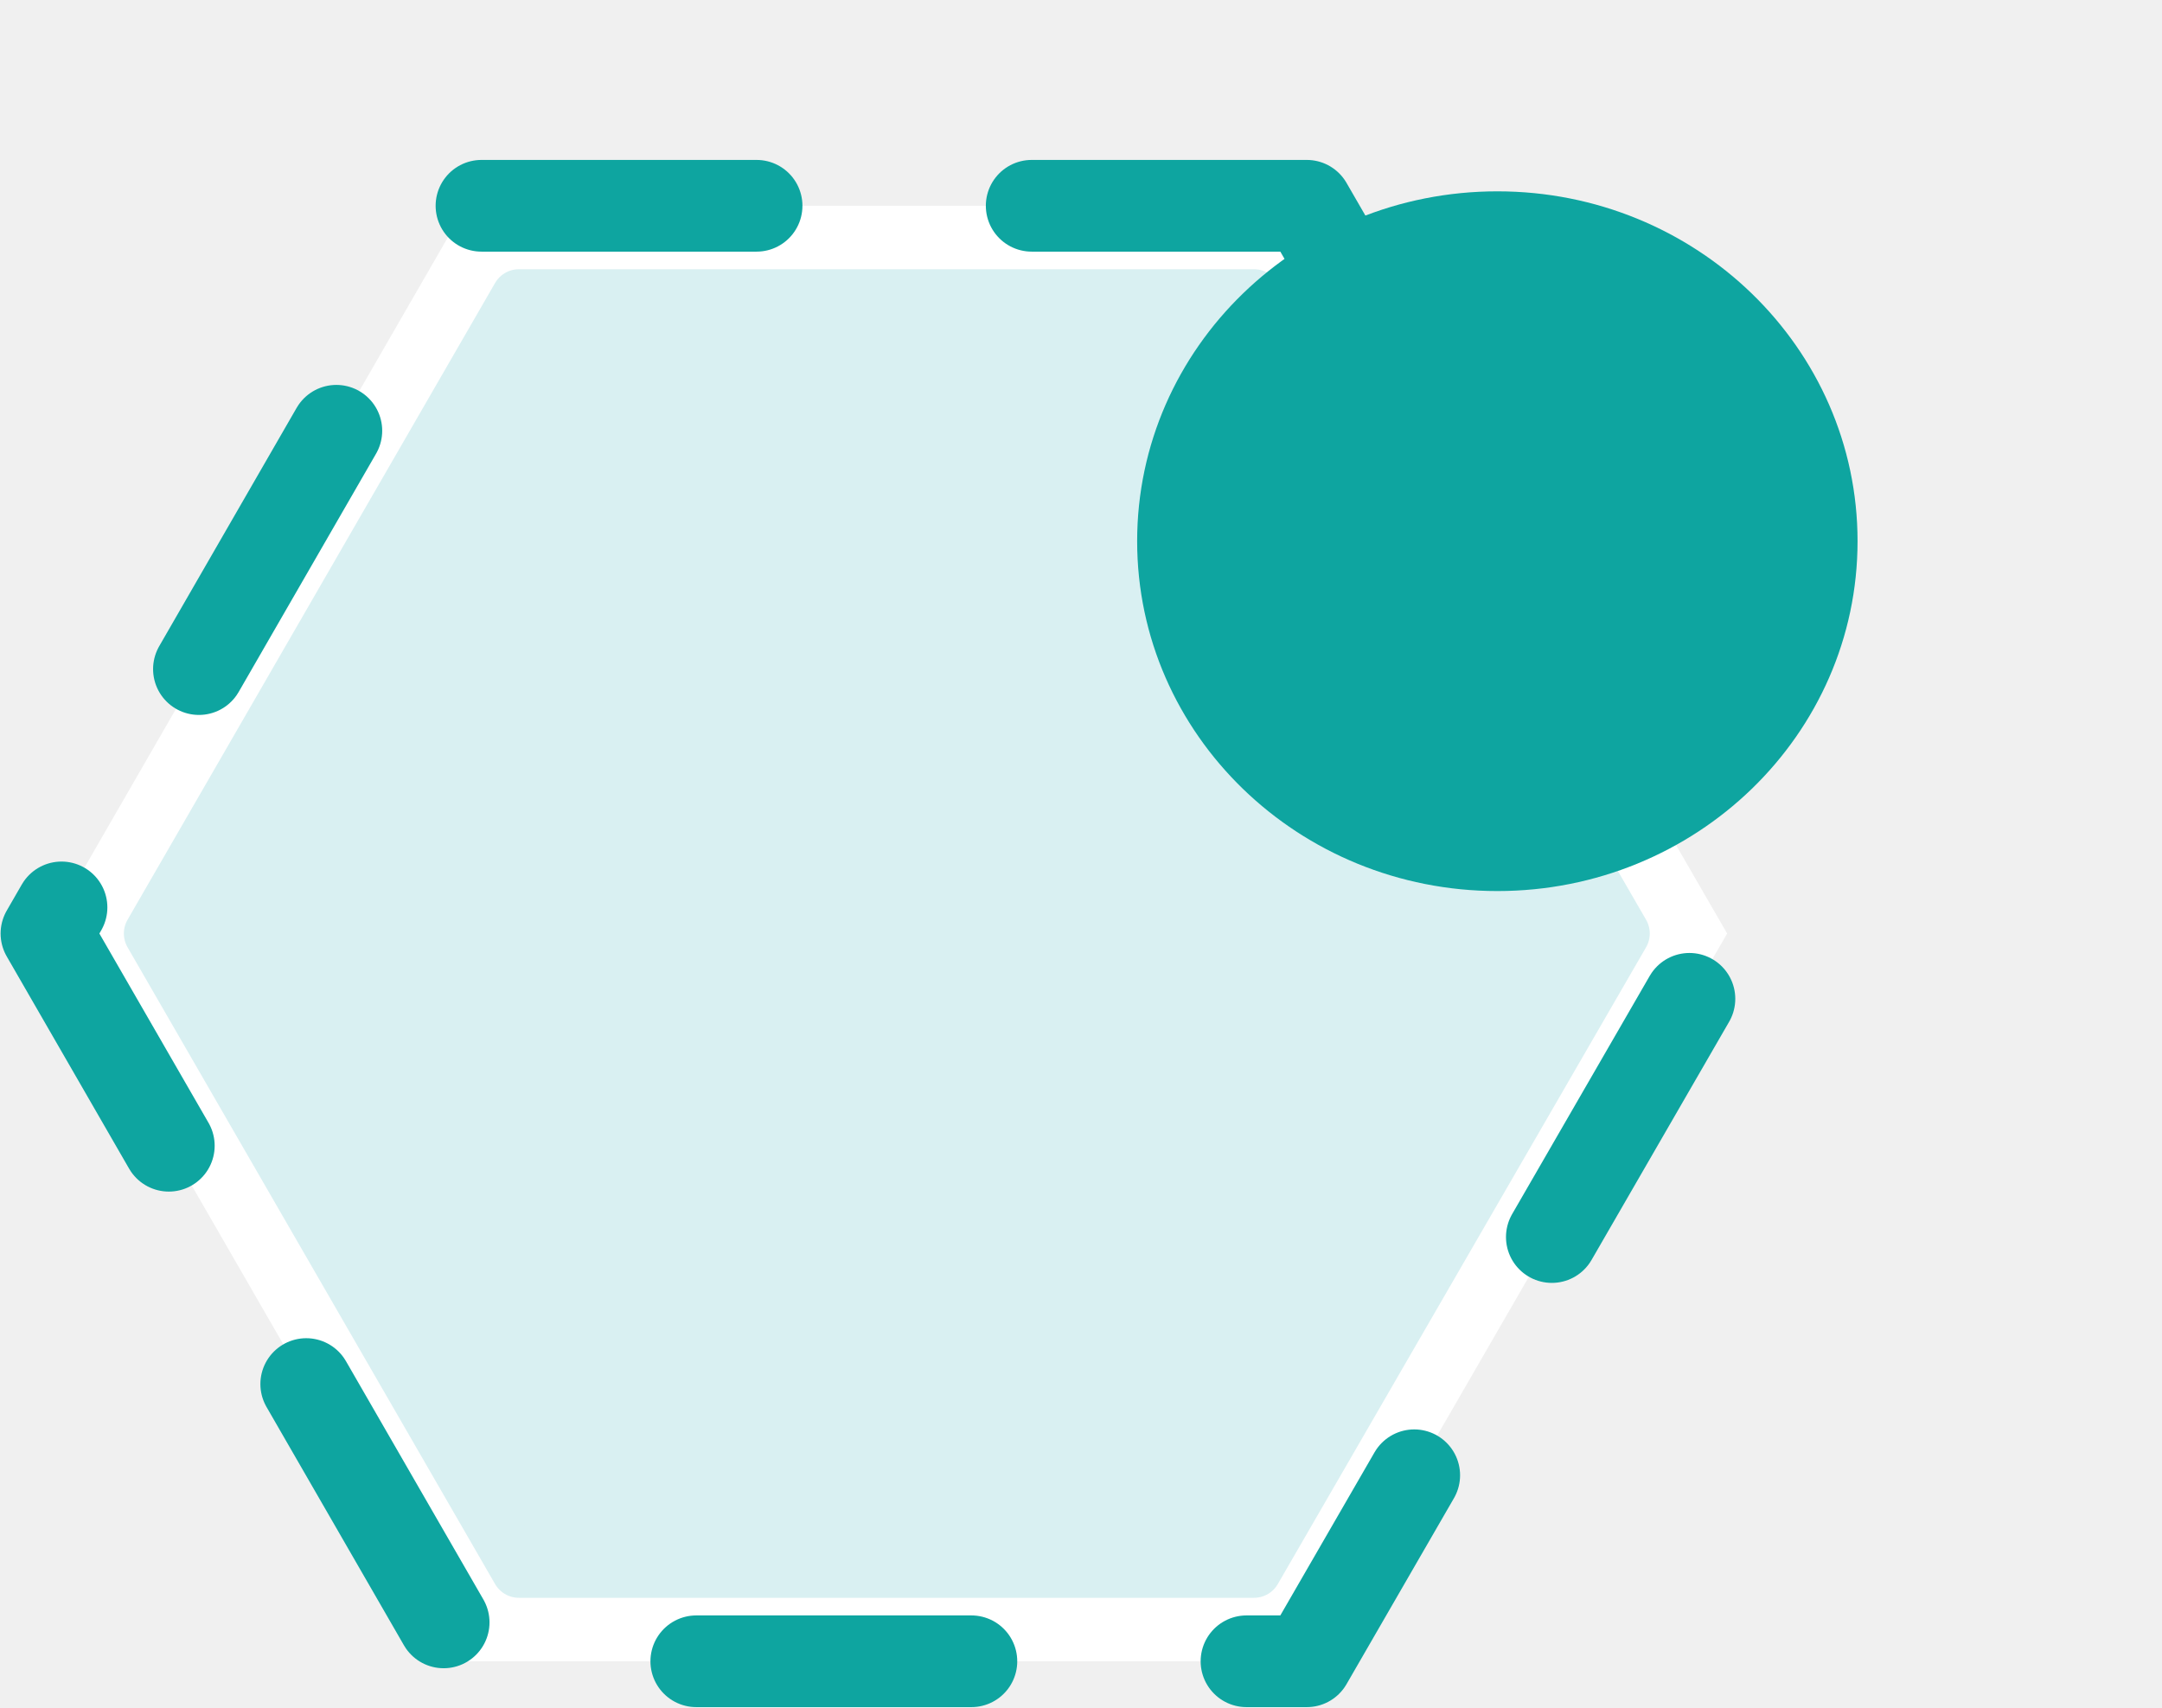
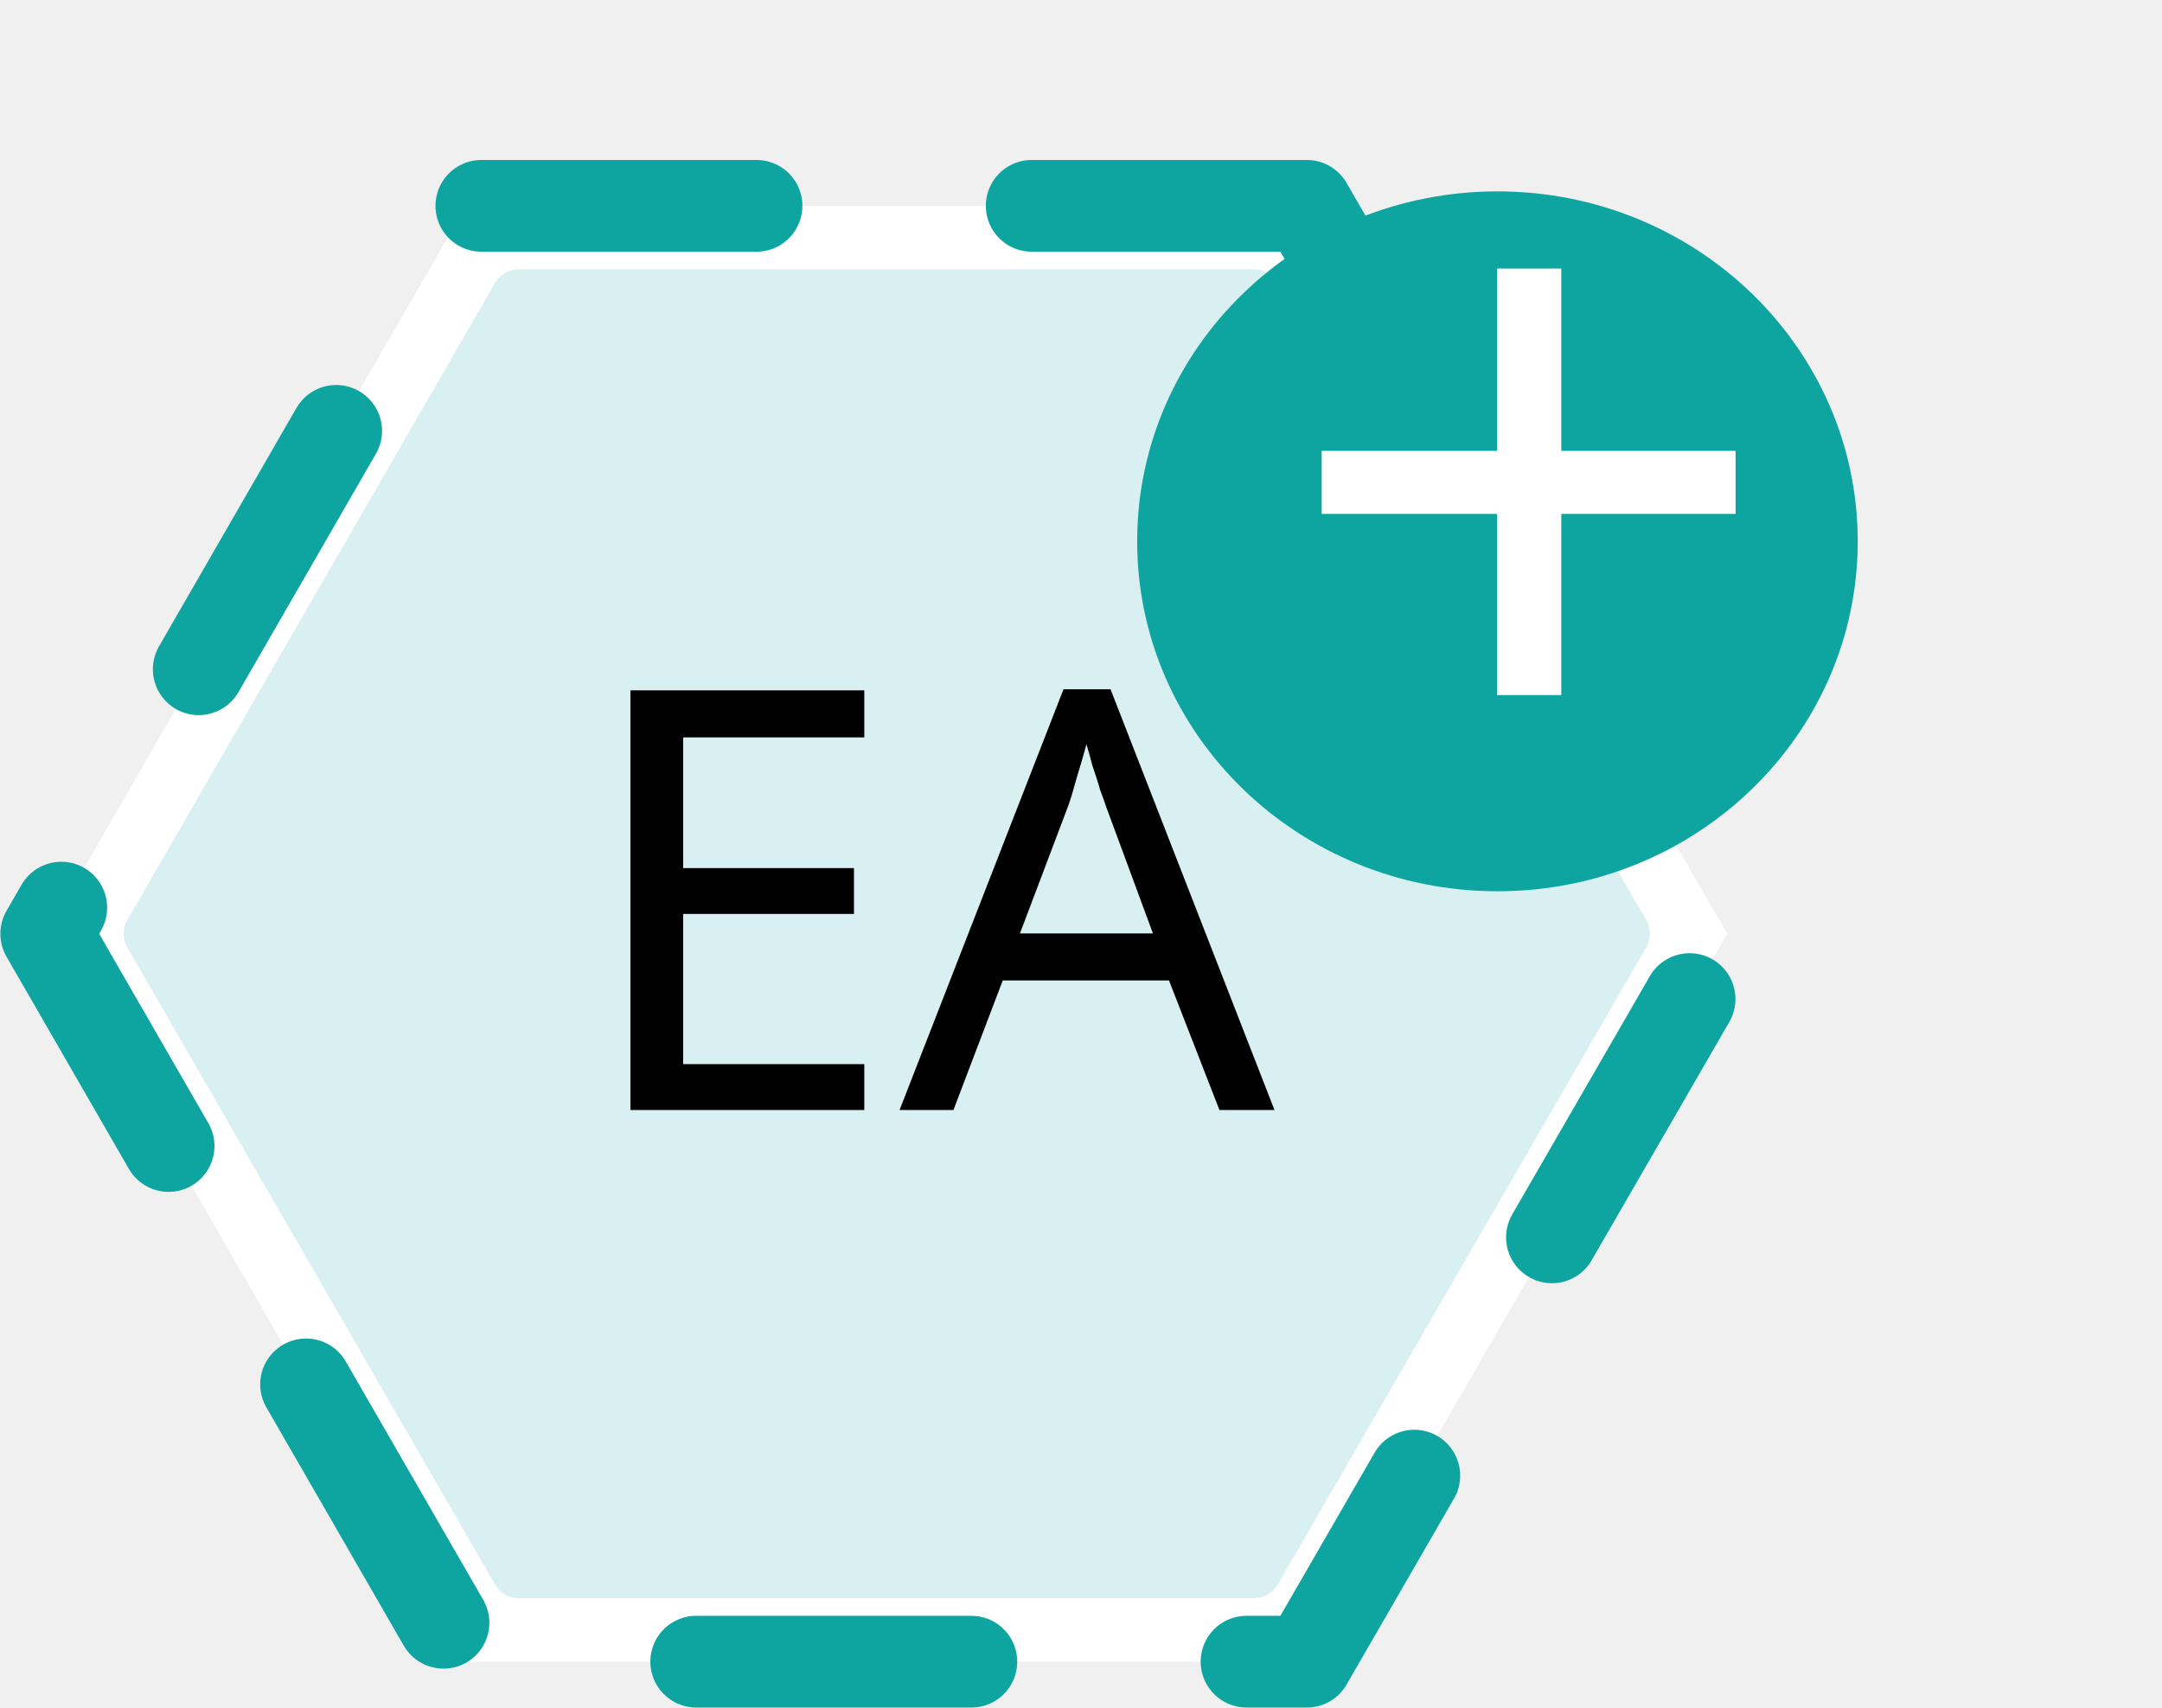
- <svg xmlns="http://www.w3.org/2000/svg" xmlns:ns1="http://schemas.microsoft.com/visio/2003/SVGExtensions/" width="0.409in" height="0.323in" viewBox="0 0 29.464 23.274" xml:space="preserve" color-interpolation-filters="sRGB" class="st8">
-   <ns1:documentProperties ns1:langID="1033" ns1:metric="true" ns1:viewMarkup="false">
-     <ns1:userDefs>
-       <ns1:ud ns1:nameU="DisableSpdActionTags" ns1:prompt="" ns1:val="VT0(0):26" />
-     </ns1:userDefs>
-   </ns1:documentProperties>
-   <style type="text/css">
- 	
- 		.st1 {fill:#ffffff;stroke:#0ea5a0;stroke-dasharray:3.75,3.75;stroke-linecap:round;stroke-linejoin:round;stroke-width:1.25}
- 		.st2 {fill:#000000;font-family:Calibri;font-size:0.75em}
- 		.st3 {fill:#d9f0f2;stroke:#d9f0f2;stroke-linecap:round;stroke-linejoin:round;stroke-width:0.75}
- 		.st4 {fill:#000000;font-family:Calibri;font-size:0.667em}
- 		.st5 {fill:#0ea5a0;stroke:#0ea5a0;stroke-linecap:round;stroke-linejoin:round;stroke-width:0.75}
- 		.st6 {fill:none;stroke:none;stroke-linecap:round;stroke-linejoin:round;stroke-width:0.75}
- 		.st7 {fill:#ffffff;font-family:Calibri;font-size:1em}
- 		.st8 {fill:none;fill-rule:evenodd;font-size:12px;overflow:visible;stroke-linecap:square;stroke-miterlimit:3}
- 	
- 	</style>
-   <g ns1:mID="0" ns1:index="1" ns1:groupContext="foregroundPage">
-     <ns1:pageProperties ns1:drawingScale="0.0393701" ns1:pageScale="0.0393701" ns1:drawingUnits="24" ns1:shadowOffsetX="8.50394" ns1:shadowOffsetY="-8.50394" />
-     <g id="shape9-1" ns1:mID="9" ns1:groupContext="shape" transform="translate(2.15982,-0.625)">
-       <ns1:userDefs>
-         <ns1:ud ns1:nameU="visVersion" ns1:val="VT0(15):26" />
-       </ns1:userDefs>
-       <ns1:textBlock ns1:margins="rect(4,4,4,4)" ns1:tabSpace="42.5197" />
-       <ns1:textRect cx="9.921" cy="13.352" width="19.85" height="19.843" />
+ <svg xmlns="http://www.w3.org/2000/svg" width="39.285" height="31.032" class="st8" color-interpolation-filters="sRGB" viewBox="0 0 29.464 23.274" xml:space="preserve">
+   <style type="text/css">.st1{fill:#fff;stroke:#0ea5a0;stroke-dasharray:3.75,3.75;stroke-linecap:round;stroke-linejoin:round;stroke-width:1.25}.st2{fill:#000;font-family:Calibri;font-size:.75em}.st3{fill:#d9f0f2;stroke:#d9f0f2;stroke-linecap:round;stroke-linejoin:round;stroke-width:.75}.st4{fill:#000;font-family:Calibri;font-size:.667em}.st5,.st6{fill:#0ea5a0;stroke:#0ea5a0;stroke-linecap:round;stroke-linejoin:round;stroke-width:.75}.st6{fill:none;stroke:none}.st7{fill:#fff;font-family:Calibri;font-size:1em}.st8{fill:none;fill-rule:evenodd;font-size:12px;overflow:visible;stroke-linecap:square;stroke-miterlimit:3}</style>
+   <g>
+     <g id="shape9-1" transform="translate(2.15982,-0.625)">
      <path d="M15.65 3.43 L4.19 3.43 L-1.53 13.35 L4.19 23.27 L15.65 23.27 L21.38 13.35 L15.65 3.43 Z" class="st1" />
-       <text x="5.12" y="16.05" class="st2" ns1:langID="1033">
-         <ns1:paragraph ns1:horizAlign="1" />
-         <ns1:tabList />EA</text>
+       <text x="5.12" y="16.05" class="st2">EA</text>
    </g>
-     <g id="shape10-4" ns1:mID="10" ns1:groupContext="shape" transform="translate(3.39998,-1.86516)">
-       <ns1:userDefs>
-         <ns1:ud ns1:nameU="visVersion" ns1:val="VT0(15):26" />
-       </ns1:userDefs>
-       <ns1:textBlock ns1:margins="rect(4,4,4,4)" ns1:tabSpace="42.5197" />
-       <ns1:textRect cx="8.681" cy="14.593" width="17.37" height="17.362" />
+     <g id="shape10-4" transform="translate(3.39998,-1.86516)">
      <path d="M13.69 5.91 L3.67 5.91 L-1.34 14.59 L3.67 23.27 L13.69 23.27 L18.71 14.59 L13.69 5.91 Z" class="st3" />
-       <text x="4.41" y="16.99" class="st4" ns1:langID="1033">
-         <ns1:paragraph ns1:horizAlign="1" />
-         <ns1:tabList />EA</text>
+       <text x="4.41" y="16.99" class="st4">EA</text>
    </g>
-     <g id="shape11-7" ns1:mID="11" ns1:groupContext="shape" transform="translate(15.8724,-11.5029)">
-       <ellipse cx="4.535" cy="18.88" rx="4.535" ry="4.394" class="st5" />
+     <g id="shape11-7" transform="translate(15.8724,-11.5029)">
+       <ellipse cx="4.535" cy="18.88" class="st5" rx="4.535" ry="4.394" />
    </g>
-     <g id="shape12-9" ns1:mID="12" ns1:groupContext="shape" transform="translate(11.7268,-11.6801)">
-       <ns1:textBlock ns1:margins="rect(4,4,4,4)" ns1:tabSpace="42.5197" />
-       <ns1:textRect cx="8.681" cy="18.88" width="17.37" height="8.787" />
-       <rect x="0" y="14.486" width="17.362" height="8.787" class="st6" />
-       <text x="5.69" y="22.48" class="st7" ns1:langID="1033">
-         <ns1:paragraph ns1:horizAlign="1" />
-         <ns1:tabList />+</text>
+     <g id="shape12-9" transform="translate(11.7268,-11.6801)">
+       <rect width="17.362" height="8.787" x="0" y="14.486" class="st6" />
+       <text x="5.69" y="22.48" class="st7">+</text>
    </g>
  </g>
</svg>
